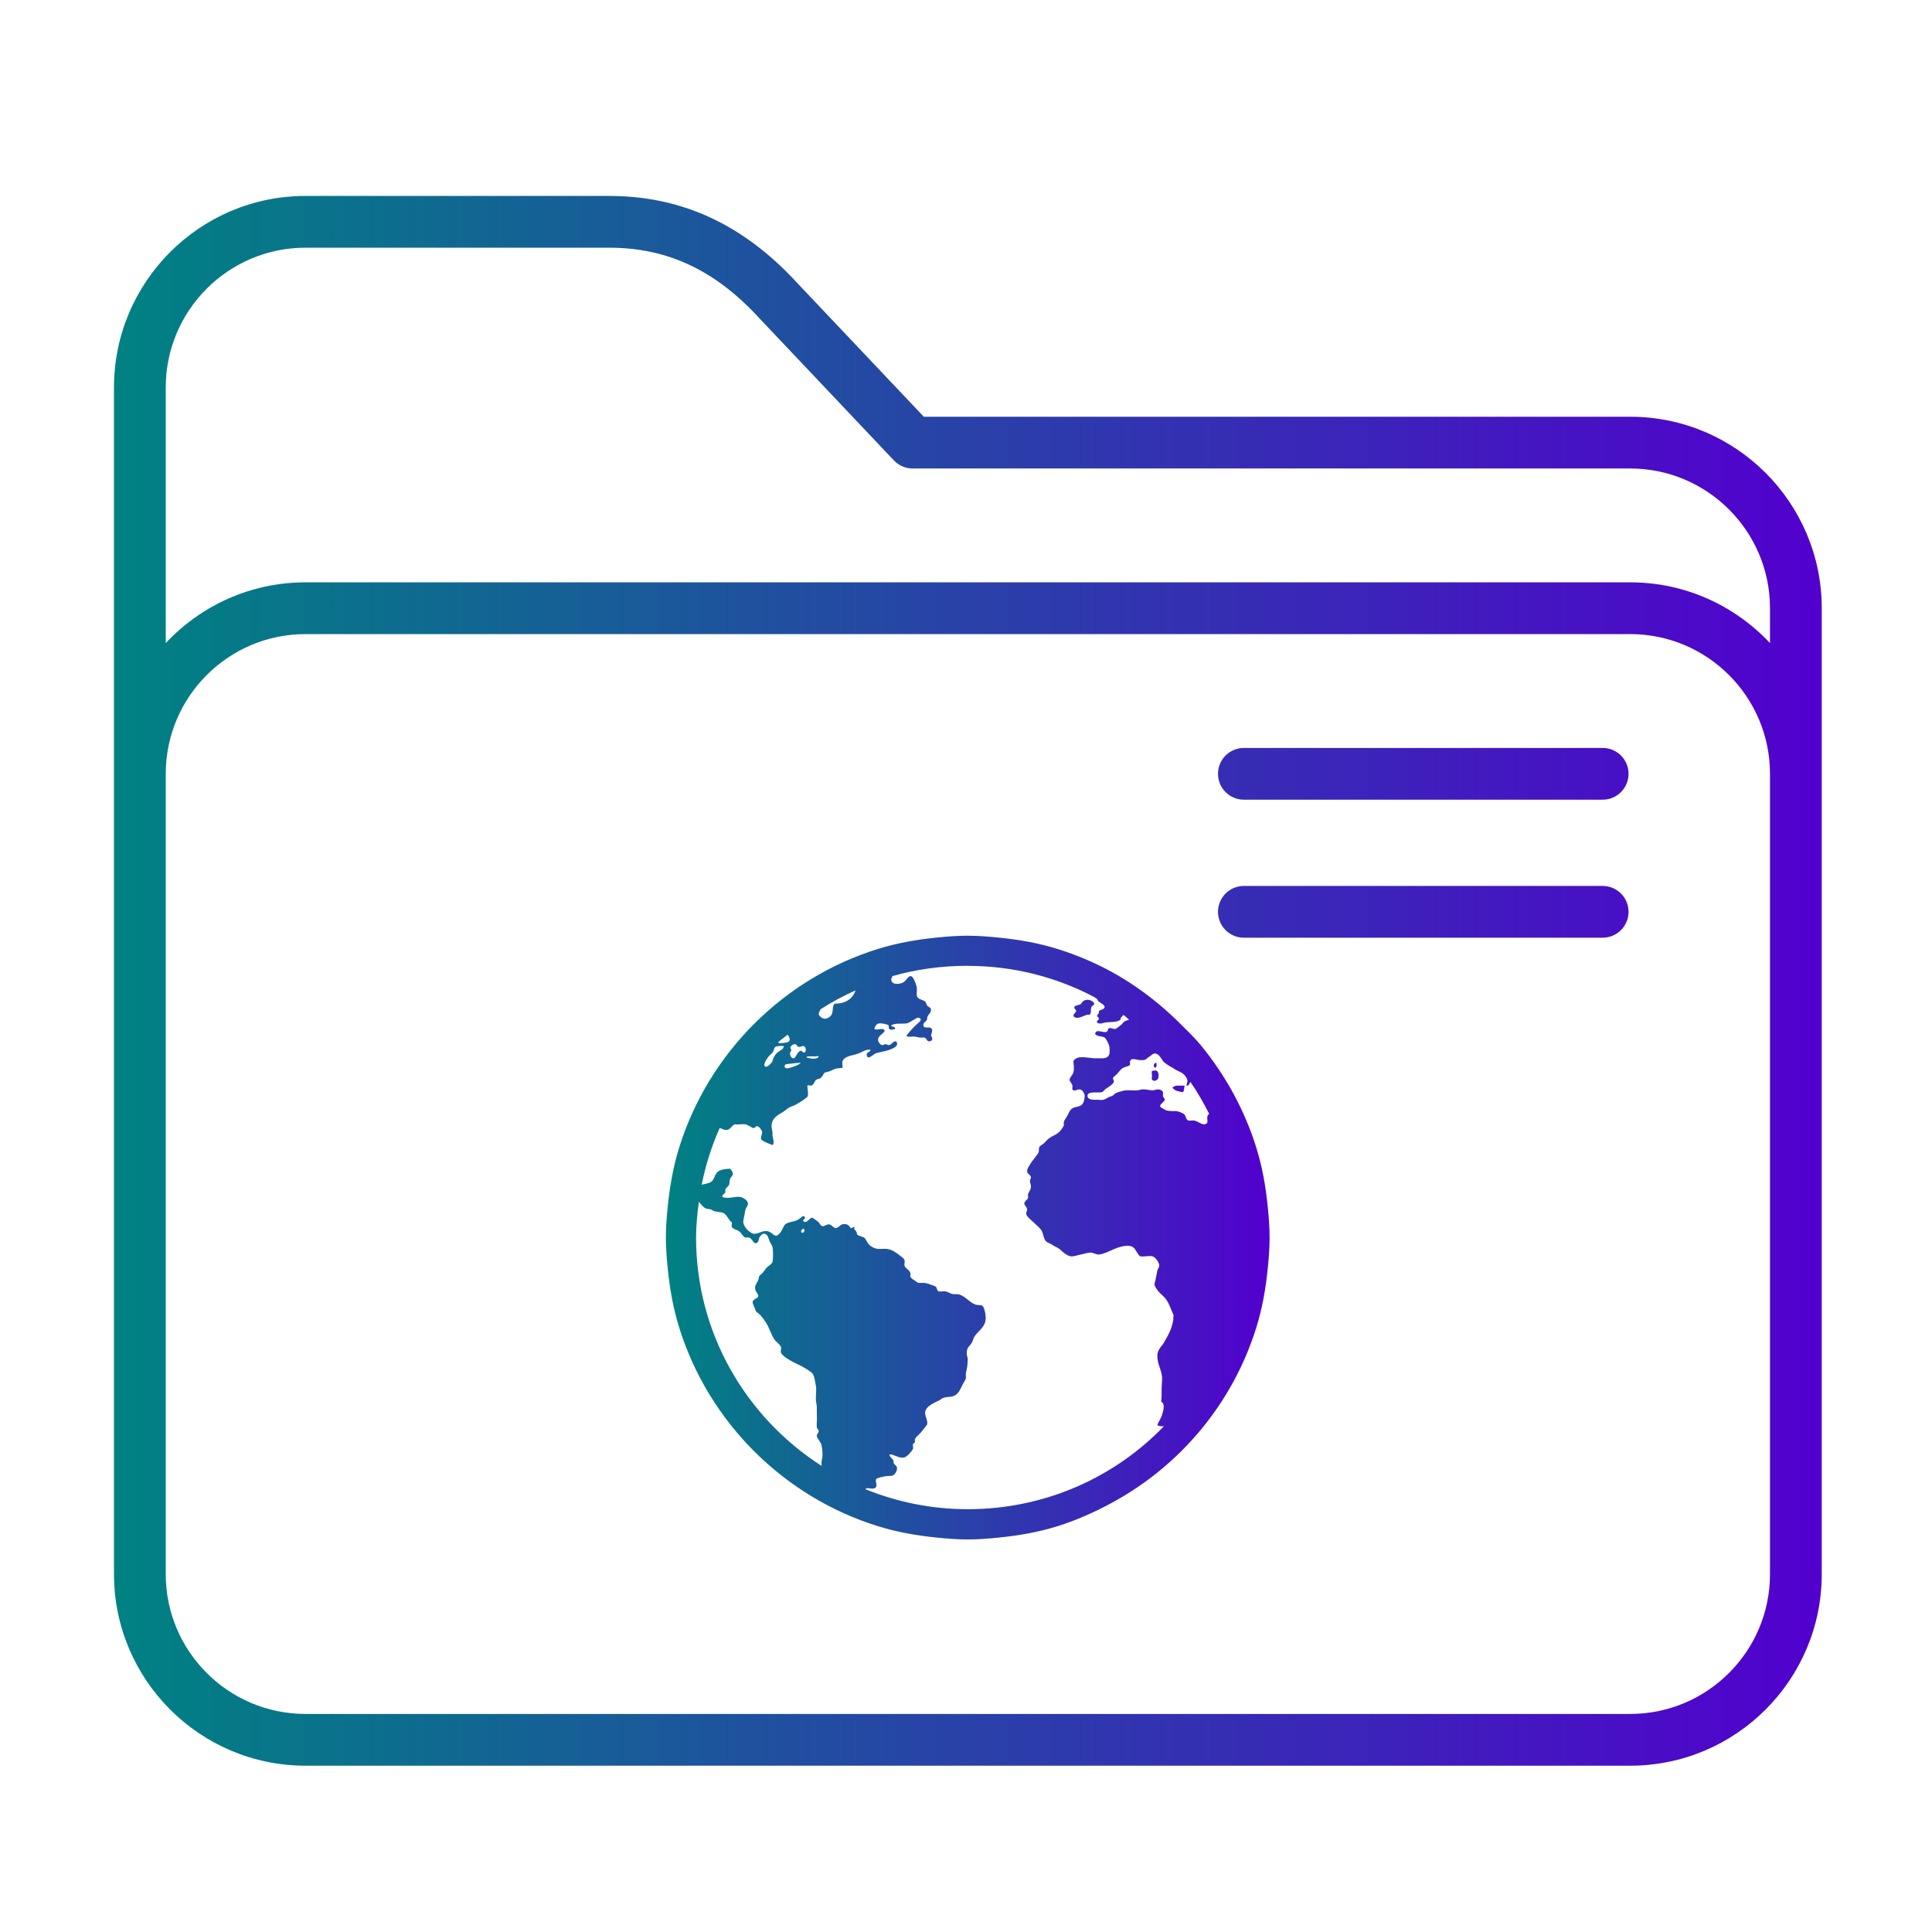
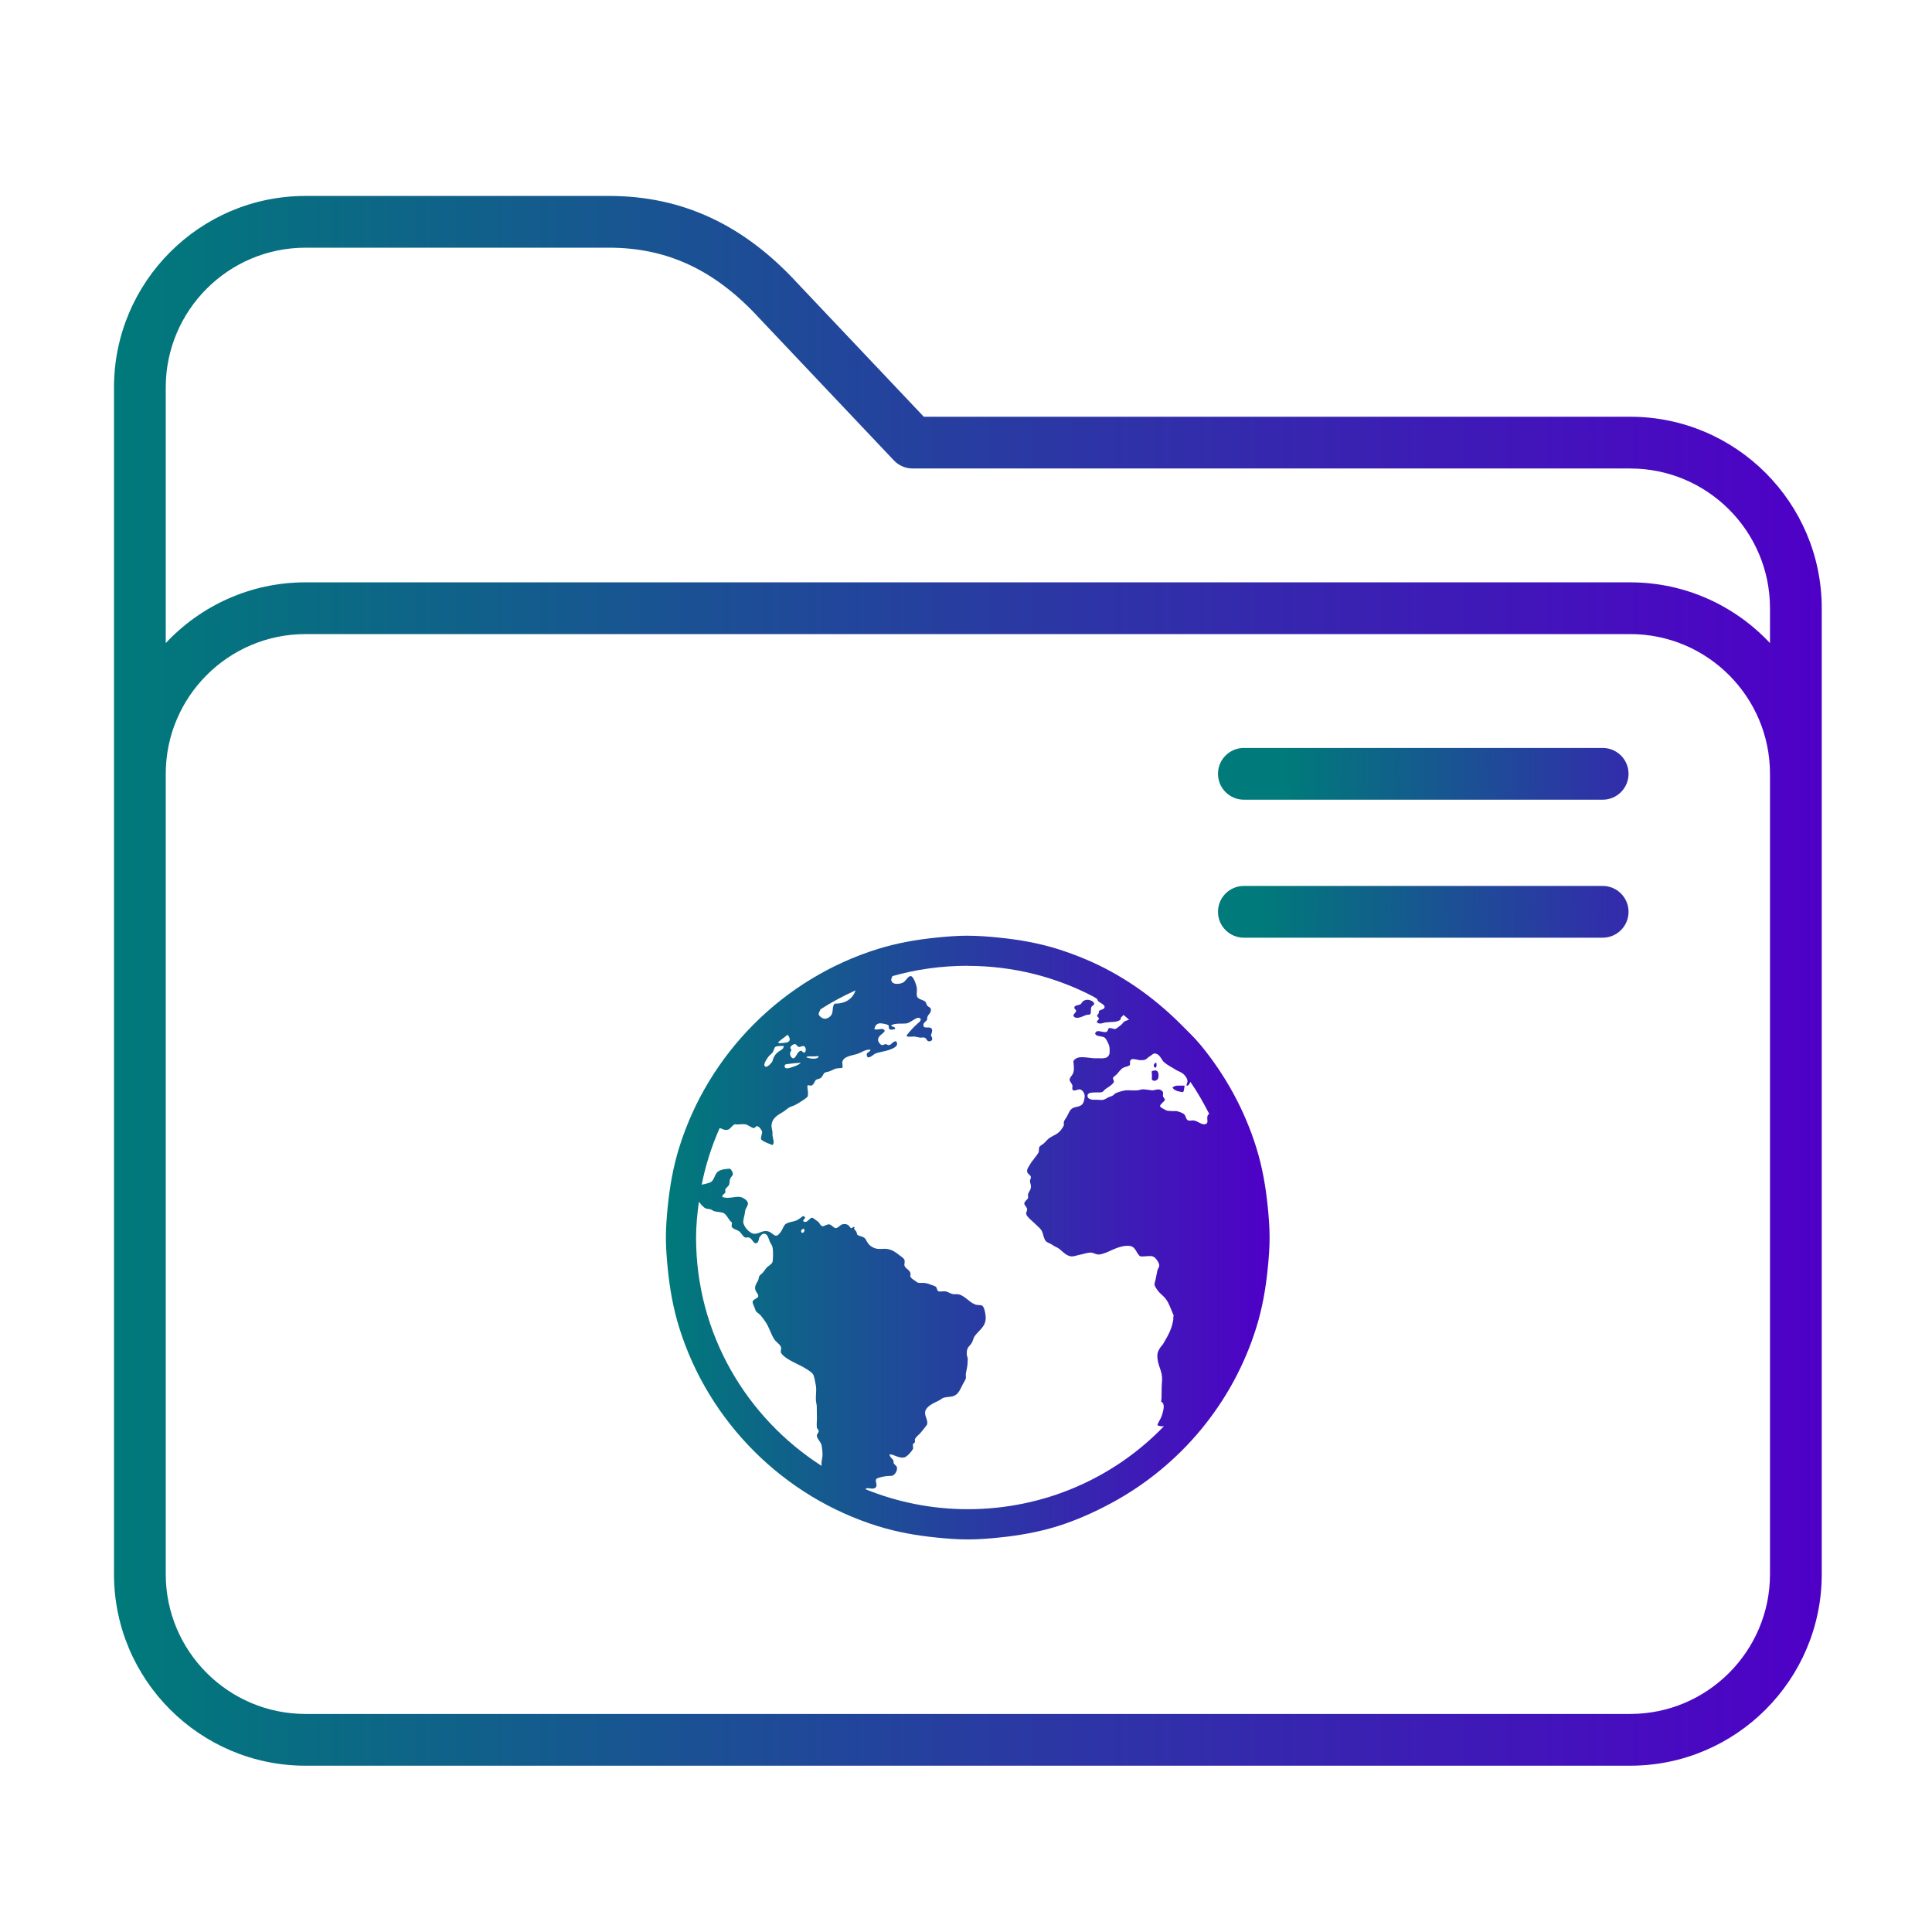
<svg xmlns="http://www.w3.org/2000/svg" xmlns:xlink="http://www.w3.org/1999/xlink" id="svg12" version="1.1" viewBox="0 0 64 64">
  <defs id="defs3051">
-     <linearGradient id="linearGradient844">
-       <stop style="stop-color:#008282;stop-opacity:1" offset="0" id="stop840" />
-       <stop style="stop-color:#5200ce;stop-opacity:1" offset="1" id="stop842" />
+     <linearGradient id="linearGradient845">
+       <stop style="stop-color:#007a7a;stop-opacity:1" offset="0" id="stop841" />
+       <stop style="stop-color:#4f00c7;stop-opacity:1" offset="1" id="stop843" />
    </linearGradient>
    <style id="current-color-scheme" type="text/css">
      .ColorScheme-Text {
        color:#31363b;
      }
      .ColorScheme-Background {
        color:#eff0f1;
      }
      .ColorScheme-Highlight {
        color:#3daee9;
      }
      .ColorScheme-ViewText {
        color:#31363b;
      }
      .ColorScheme-ViewBackground {
        color:#fcfcfc;
      }
      .ColorScheme-ViewHover {
        color:#93cee9;
      }
      .ColorScheme-ViewFocus{
        color:#3daee9;
      }
      .ColorScheme-ButtonText {
        color:#31363b;
      }
      .ColorScheme-ButtonBackground {
        color:#eff0f1;
      }
      .ColorScheme-ButtonHover {
        color:#93cee9;
      }
      .ColorScheme-ButtonFocus{
        color:#3daee9;
      }
      </style>
-     <linearGradient xlink:href="#linearGradient844" id="linearGradient850" x1="0" y1="247.5" x2="495" y2="247.5" gradientUnits="userSpaceOnUse" />
-     <linearGradient xlink:href="#linearGradient844" id="linearGradient858" x1="22.058" y1="40.996" x2="42.058" y2="40.996" gradientUnits="userSpaceOnUse" />
+     <linearGradient xlink:href="#linearGradient845" id="linearGradient850" x1="0" y1="247.5" x2="495" y2="247.5" gradientUnits="userSpaceOnUse" />
+     <linearGradient xlink:href="#linearGradient845" id="linearGradient858" x1="22.058" y1="40.996" x2="42.058" y2="40.996" gradientUnits="userSpaceOnUse" />
+     <linearGradient xlink:href="#linearGradient845" id="linearGradient847" gradientUnits="userSpaceOnUse" x1="340.616" y1="248.951" x2="495" y2="247.5" />
+     <linearGradient xlink:href="#linearGradient845" id="linearGradient849" gradientUnits="userSpaceOnUse" x1="332.935" y1="251.458" x2="495" y2="247.5" />
  </defs>
-   <g id="g8" transform="matrix(0.1142857,0,0,0.1142857,3.776214,4.205224)" style="fill-opacity:1;fill:url(#linearGradient850)">
-     <path d="M 439.5,84 H 234.729 L 198.09,45.279 C 182.464,28.269 164.607,20 143.5,20 h -88 C 24.897,20 0,44.897 0,75.5 v 344 C 0,450.103 24.897,475 55.5,475 h 384 c 30.603,0 55.5,-24.897 55.5,-55.5 v -280 C 495,108.897 470.103,84 439.5,84 Z M 480,419.5 c 0,22.332 -18.168,40.5 -40.5,40.5 H 55.5 C 33.168,460 15,441.832 15,419.5 v -232 C 15,165.168 33.168,147 55.5,147 h 384 c 22.332,0 40.5,18.168 40.5,40.5 z M 439.5,132 H 55.5 C 39.536,132 25.135,138.784 15,149.61 V 75.5 C 15,53.168 33.168,35 55.5,35 h 88 c 16.92,0 30.768,6.503 43.579,20.465 0.026,0.028 0.052,0.057 0.079,0.084 l 38.895,41.105 C 227.469,98.151 229.439,99 231.5,99 h 208 c 22.332,0 40.5,18.168 40.5,40.5 v 10.11 C 469.865,138.784 455.464,132 439.5,132 Z" id="path2" style="fill-opacity:1;fill:url(#linearGradient850)" />
-     <path d="m 431.5,180 h -104 c -4.142,0 -7.5,3.357 -7.5,7.5 0,4.143 3.358,7.5 7.5,7.5 h 104 c 4.142,0 7.5,-3.357 7.5,-7.5 0,-4.143 -3.358,-7.5 -7.5,-7.5 z" id="path4-3" style="fill:url(#linearGradient850);fill-opacity:1" />
-     <path d="m 431.5,220 h -104 c -4.142,0 -7.5,3.357 -7.5,7.5 0,4.143 3.358,7.5 7.5,7.5 h 104 c 4.142,0 7.5,-3.357 7.5,-7.5 0,-4.143 -3.358,-7.5 -7.5,-7.5 z" id="path6-6" style="fill:url(#linearGradient850);fill-opacity:1" />
+   <g id="g8" transform="matrix(0.1142857,0,0,0.1142857,3.776214,4.205224)" style="fill:url(#linearGradient850);fill-opacity:1">
+     <path d="M 439.5,84 H 234.729 L 198.09,45.279 C 182.464,28.269 164.607,20 143.5,20 h -88 C 24.897,20 0,44.897 0,75.5 v 344 C 0,450.103 24.897,475 55.5,475 h 384 c 30.603,0 55.5,-24.897 55.5,-55.5 v -280 C 495,108.897 470.103,84 439.5,84 Z M 480,419.5 c 0,22.332 -18.168,40.5 -40.5,40.5 H 55.5 C 33.168,460 15,441.832 15,419.5 v -232 C 15,165.168 33.168,147 55.5,147 h 384 c 22.332,0 40.5,18.168 40.5,40.5 z M 439.5,132 H 55.5 C 39.536,132 25.135,138.784 15,149.61 V 75.5 C 15,53.168 33.168,35 55.5,35 h 88 c 16.92,0 30.768,6.503 43.579,20.465 0.026,0.028 0.052,0.057 0.079,0.084 l 38.895,41.105 C 227.469,98.151 229.439,99 231.5,99 h 208 c 22.332,0 40.5,18.168 40.5,40.5 v 10.11 C 469.865,138.784 455.464,132 439.5,132 Z" id="path2" style="fill:url(#linearGradient850);fill-opacity:1" />
+     <path d="m 431.5,180 h -104 c -4.142,0 -7.5,3.357 -7.5,7.5 0,4.143 3.358,7.5 7.5,7.5 h 104 c 4.142,0 7.5,-3.357 7.5,-7.5 0,-4.143 -3.358,-7.5 -7.5,-7.5 z" id="path4-3" style="fill:url(#linearGradient847);fill-opacity:1" />
+     <path d="m 431.5,220 h -104 c -4.142,0 -7.5,3.357 -7.5,7.5 0,4.143 3.358,7.5 7.5,7.5 h 104 c 4.142,0 7.5,-3.357 7.5,-7.5 0,-4.143 -3.358,-7.5 -7.5,-7.5 z" id="path6-6" style="fill:url(#linearGradient849);fill-opacity:1" />
  </g>
  <path style="color:#eff0f1;fill:url(#linearGradient858);fill-opacity:1.0;stroke:none" d="m 32.058,30.996 c -0.346,0 -0.694,0.028 -1.031,0.062 -0.674,0.068 -1.31,0.181 -1.938,0.375 -3.135,0.971 -5.623,3.459 -6.594,6.594 -0.194,0.627 -0.307,1.264 -0.375,1.938 -0.034,0.337 -0.062,0.685 -0.062,1.031 0,0.346 0.029,0.694 0.062,1.031 0.068,0.674 0.181,1.31 0.375,1.938 0.971,3.135 3.459,5.623 6.594,6.594 0.627,0.194 1.264,0.307 1.938,0.375 0.337,0.034 0.685,0.062 1.031,0.062 0.346,0 0.694,-0.028 1.031,-0.062 0.674,-0.068 1.31,-0.181 1.938,-0.375 0.626,-0.195 1.246,-0.473 1.812,-0.781 2.267,-1.229 4.004,-3.304 4.781,-5.812 0.194,-0.627 0.307,-1.264 0.375,-1.938 0.034,-0.337 0.062,-0.685 0.062,-1.031 0,-0.345 -0.028,-0.695 -0.062,-1.031 -0.068,-0.674 -0.181,-1.31 -0.375,-1.938 -0.388,-1.254 -1.03,-2.419 -1.844,-3.406 -0.204,-0.247 -0.43,-0.461 -0.656,-0.688 -0.904,-0.904 -1.959,-1.652 -3.156,-2.156 -0.299,-0.127 -0.624,-0.246 -0.938,-0.344 -0.627,-0.194 -1.264,-0.307 -1.938,-0.375 -0.337,-0.034 -0.685,-0.062 -1.031,-0.062 z m 0,1 c 1.513,0 2.936,0.371 4.188,1.031 0.033,0.017 0.061,0.045 0.094,0.062 0.025,0.034 0.018,0.069 0.062,0.094 0.033,0.018 0.063,0.046 0.094,0.062 0.053,0.029 0.105,0.074 0.094,0.125 -0.015,0.074 -0.137,0.07 -0.188,0.125 0.007,0.105 -0.035,0.085 -0.062,0.156 0.016,0.045 0.055,0.039 0.062,0.094 -0.009,0.058 -0.084,0.065 -0.062,0.125 0.098,0.076 0.189,0.013 0.281,0 0.204,-0.025 0.375,0.004 0.5,-0.094 -0.013,-0.078 0.061,-0.1 0.094,-0.156 0.066,0.047 0.122,0.108 0.188,0.156 -0.038,0.016 -0.122,0.041 -0.156,0.062 -0.051,0.035 -0.067,0.087 -0.125,0.125 -0.042,0.029 -0.144,0.125 -0.188,0.125 -0.053,0 -0.149,-0.044 -0.188,-0.031 -0.055,0.016 -0.032,0.103 -0.094,0.125 -0.12,0.044 -0.333,-0.117 -0.375,0.062 0.051,0.104 0.222,0.069 0.312,0.125 0.056,0.036 0.142,0.219 0.156,0.281 0.015,0.051 0.022,0.227 0,0.281 -0.056,0.145 -0.208,0.129 -0.375,0.125 -0.045,0 -0.083,0.004 -0.125,0 -0.282,-0.018 -0.56,-0.108 -0.688,0.094 0.009,0.154 0.035,0.24 0,0.375 -0.025,0.098 -0.13,0.165 -0.125,0.25 0.002,0.044 0.083,0.128 0.094,0.188 0.007,0.033 -0.015,0.096 0,0.125 0.047,0.089 0.166,-0.015 0.25,0 0.08,0.013 0.156,0.13 0.156,0.219 0,0.064 -0.022,0.188 -0.062,0.25 -0.08,0.12 -0.229,0.091 -0.344,0.156 -0.095,0.054 -0.131,0.187 -0.188,0.281 -0.06,0.102 -0.117,0.136 -0.094,0.281 -0.082,0.162 -0.175,0.266 -0.344,0.344 -0.049,0.022 -0.111,0.061 -0.156,0.094 -0.036,0.025 -0.074,0.067 -0.125,0.125 -0.064,0.071 -0.153,0.102 -0.188,0.156 -0.025,0.042 -0.004,0.131 -0.031,0.188 -0.04,0.076 -0.105,0.142 -0.156,0.219 -0.024,0.036 -0.068,0.078 -0.094,0.125 -0.058,0.105 -0.136,0.189 -0.125,0.281 0.009,0.089 0.12,0.109 0.125,0.188 0.005,0.044 -0.033,0.078 -0.031,0.125 0.002,0.069 0.026,0.102 0.031,0.156 0.013,0.135 -0.068,0.189 -0.094,0.281 -0.013,0.044 0.011,0.09 0,0.125 -0.022,0.067 -0.123,0.108 -0.125,0.188 -0.002,0.056 0.088,0.108 0.094,0.188 0.004,0.054 -0.042,0.105 -0.031,0.156 0.02,0.098 0.205,0.236 0.281,0.312 0.104,0.104 0.205,0.172 0.25,0.281 0.038,0.093 0.054,0.243 0.125,0.312 0.053,0.051 0.151,0.072 0.219,0.125 0.064,0.049 0.151,0.072 0.219,0.125 0.111,0.087 0.261,0.263 0.438,0.25 0.093,-0.007 0.178,-0.044 0.281,-0.062 0.107,-0.018 0.235,-0.073 0.344,-0.062 0.084,0.009 0.163,0.068 0.25,0.062 0.091,-0.005 0.209,-0.048 0.312,-0.094 0.18,-0.078 0.457,-0.226 0.719,-0.188 0.2,0.029 0.204,0.255 0.344,0.344 0.16,0.015 0.279,-0.031 0.406,0 0.096,0.024 0.21,0.205 0.219,0.281 0.009,0.078 -0.052,0.138 -0.062,0.188 -0.025,0.105 -0.044,0.245 -0.062,0.312 -0.015,0.053 -0.033,0.104 -0.031,0.156 0,0.047 0.076,0.157 0.125,0.219 0.06,0.076 0.146,0.135 0.219,0.219 0.133,0.153 0.189,0.361 0.281,0.562 0.024,0.051 -0.022,0.061 0,0.125 -0.04,0.305 -0.144,0.506 -0.344,0.844 -0.095,0.109 -0.189,0.239 -0.188,0.375 -0.007,0.327 0.171,0.496 0.156,0.812 -0.033,0.425 0.002,0.492 -0.031,0.719 0.144,0.073 0.073,0.287 0.031,0.438 -0.062,0.18 -0.122,0.224 -0.156,0.344 0.075,0.032 0.137,0.04 0.219,0.031 -1.637,1.702 -3.951,2.75 -6.5,2.75 -1.193,0 -2.333,-0.235 -3.375,-0.656 -0.004,-0.001 0.004,-0.03 0,-0.031 0.095,-0.04 0.275,0.07 0.344,-0.062 0.035,-0.064 -0.045,-0.186 0,-0.25 0.033,-0.044 0.245,-0.083 0.312,-0.094 0.096,-0.016 0.195,0.003 0.25,-0.031 0.06,-0.038 0.136,-0.137 0.125,-0.25 -0.005,-0.053 -0.052,-0.078 -0.094,-0.125 -0.035,-0.04 -0.008,-0.089 -0.031,-0.125 -0.044,-0.064 -0.107,-0.095 -0.125,-0.188 0.131,-0.025 0.311,0.146 0.5,0.094 0.089,-0.025 0.239,-0.198 0.281,-0.281 0.013,-0.025 -0.015,-0.125 0,-0.156 0.016,-0.035 0.057,-0.044 0.062,-0.062 0.013,-0.049 -0.011,-0.063 0,-0.094 0.033,-0.093 0.133,-0.151 0.188,-0.219 0.042,-0.051 0.087,-0.104 0.125,-0.156 0.044,-0.056 0.065,-0.076 0.094,-0.125 0.027,-0.165 -0.102,-0.292 -0.062,-0.438 0.044,-0.164 0.279,-0.269 0.438,-0.344 0.054,-0.025 0.111,-0.077 0.156,-0.094 0.109,-0.038 0.242,-0.026 0.344,-0.062 0.171,-0.062 0.229,-0.25 0.312,-0.406 0.04,-0.073 0.086,-0.135 0.094,-0.188 0.007,-0.047 -0.009,-0.102 0,-0.156 0.009,-0.054 0.017,-0.096 0.031,-0.156 0.02,-0.078 0.031,-0.225 0.031,-0.312 0,-0.073 -0.029,-0.091 -0.031,-0.156 -0.013,-0.236 0.069,-0.246 0.156,-0.375 0.044,-0.064 0.063,-0.173 0.094,-0.219 0.147,-0.218 0.393,-0.325 0.375,-0.656 -0.007,-0.109 -0.045,-0.34 -0.125,-0.375 -0.045,-0.02 -0.151,-0.006 -0.219,-0.031 -0.215,-0.08 -0.37,-0.326 -0.594,-0.344 -0.047,-0.002 -0.072,0.002 -0.125,0 -0.087,-0.002 -0.183,-0.083 -0.281,-0.094 -0.062,-0.007 -0.182,0.018 -0.219,0 -0.056,-0.027 -0.048,-0.125 -0.094,-0.156 -0.036,-0.025 -0.1,-0.043 -0.156,-0.062 -0.089,-0.035 -0.146,-0.055 -0.25,-0.062 -0.033,-0.002 -0.12,0.005 -0.156,0 -0.056,-0.009 -0.104,-0.061 -0.156,-0.094 -0.065,-0.04 -0.098,-0.069 -0.125,-0.125 0.06,-0.196 -0.147,-0.229 -0.188,-0.344 -0.018,-0.053 0.018,-0.14 0,-0.188 -0.024,-0.067 -0.082,-0.1 -0.156,-0.156 -0.131,-0.102 -0.25,-0.195 -0.438,-0.219 -0.084,-0.009 -0.181,0.007 -0.281,0 -0.105,-0.007 -0.233,-0.065 -0.312,-0.156 -0.076,-0.089 -0.089,-0.177 -0.156,-0.219 -0.064,-0.04 -0.175,-0.052 -0.219,-0.094 -0.02,-0.018 -0.013,-0.052 -0.031,-0.094 -0.033,-0.066 -0.102,-0.076 -0.062,-0.156 -0.073,-0.036 -0.047,0.046 -0.125,0.031 -0.071,-0.1 -0.121,-0.156 -0.281,-0.125 -0.073,0.015 -0.133,0.123 -0.219,0.125 -0.071,0.002 -0.126,-0.112 -0.219,-0.125 -0.071,-0.009 -0.17,0.073 -0.219,0.062 -0.078,-0.015 -0.085,-0.109 -0.156,-0.156 -0.053,-0.035 -0.158,-0.127 -0.188,-0.125 -0.091,0.002 -0.156,0.192 -0.281,0.125 -0.062,-0.078 0.104,-0.084 0.031,-0.156 -0.054,-0.054 -0.081,0.002 -0.125,0.031 -0.051,0.035 -0.1,0.074 -0.156,0.094 -0.125,0.047 -0.214,0.043 -0.312,0.094 -0.091,0.047 -0.104,0.126 -0.156,0.219 -0.042,0.076 -0.124,0.184 -0.188,0.188 -0.076,0.005 -0.15,-0.096 -0.219,-0.125 -0.209,-0.091 -0.327,0.061 -0.5,0.062 -0.16,0.002 -0.382,-0.255 -0.375,-0.406 0.005,-0.093 0.052,-0.229 0.062,-0.344 0.009,-0.091 0.092,-0.166 0.094,-0.25 0.002,-0.111 -0.177,-0.206 -0.25,-0.219 -0.171,-0.031 -0.399,0.076 -0.594,0 -0.036,-0.062 0.072,-0.096 0.094,-0.156 0.013,-0.035 -0.013,-0.056 0,-0.094 0.022,-0.058 0.098,-0.094 0.125,-0.156 0.02,-0.047 0.011,-0.129 0.031,-0.188 0.024,-0.066 0.088,-0.109 0.094,-0.156 0.007,-0.062 -0.045,-0.148 -0.094,-0.188 -0.151,0.009 -0.256,0.023 -0.344,0.062 -0.196,0.089 -0.146,0.344 -0.344,0.406 -0.067,0.022 -0.174,0.05 -0.25,0.062 0.129,-0.654 0.331,-1.28 0.594,-1.875 0.069,0.013 0.128,0.057 0.188,0.062 0.167,0.013 0.174,-0.115 0.312,-0.188 0.142,0.02 0.215,-0.015 0.344,0 0.087,0.009 0.212,0.12 0.281,0.125 0.058,0.002 0.07,-0.072 0.125,-0.062 0.054,0.009 0.147,0.122 0.156,0.188 0.009,0.082 -0.055,0.159 -0.031,0.25 0.086,0.087 0.253,0.137 0.375,0.188 0.08,-0.066 0.013,-0.218 0,-0.312 -0.002,-0.042 0.005,-0.087 0,-0.125 -0.009,-0.065 -0.031,-0.131 -0.031,-0.188 0,-0.26 0.2,-0.367 0.375,-0.469 0.074,-0.044 0.153,-0.124 0.219,-0.156 0.093,-0.045 0.142,-0.05 0.219,-0.094 0.138,-0.078 0.268,-0.161 0.375,-0.25 0.049,-0.118 -0.005,-0.259 0,-0.375 0.049,-0.031 0.072,0.005 0.125,0 0.084,-0.018 0.109,-0.14 0.156,-0.188 0.027,-0.027 0.123,-0.035 0.156,-0.062 0.084,-0.066 0.084,-0.158 0.156,-0.188 0.025,-0.009 0.085,-0.02 0.125,-0.031 0.055,-0.015 0.131,-0.063 0.219,-0.094 0.056,-0.02 0.197,-0.009 0.219,-0.031 0.027,-0.027 -0.007,-0.146 0,-0.188 0.044,-0.205 0.348,-0.212 0.531,-0.281 0.127,-0.049 0.264,-0.152 0.406,-0.125 -0.027,0.098 -0.149,0.069 -0.125,0.188 0.031,0.165 0.223,-0.039 0.281,-0.062 0.111,-0.047 0.323,-0.072 0.469,-0.125 0.127,-0.045 0.339,-0.134 0.219,-0.281 -0.1,-0.007 -0.131,0.089 -0.219,0.125 -0.06,0.009 -0.074,-0.028 -0.125,-0.031 -0.049,-0.002 -0.076,0.04 -0.125,0.031 -0.049,-0.009 -0.118,-0.098 -0.125,-0.156 -0.02,-0.153 0.157,-0.2 0.219,-0.312 -0.042,-0.138 -0.227,-0.008 -0.344,-0.062 0.013,-0.082 0.06,-0.171 0.156,-0.188 0.078,-0.013 0.265,0.025 0.312,0.062 0.027,0.024 -0.011,0.087 0.031,0.125 0.047,0.042 0.126,0.009 0.188,0 0.022,-0.104 -0.143,-0.058 -0.125,-0.125 0.124,-0.08 0.349,-0.043 0.5,-0.062 0.087,-0.013 0.172,-0.083 0.25,-0.125 0.073,-0.042 0.142,-0.1 0.219,-0.031 0.022,0.074 -0.052,0.118 -0.094,0.156 -0.14,0.124 -0.266,0.263 -0.375,0.406 0.067,0.066 0.169,0.019 0.281,0.031 0.044,0.005 0.111,0.024 0.156,0.031 0.055,0.009 0.113,-0.009 0.156,0 0.076,0.018 0.08,0.125 0.156,0.125 0.124,0 0.133,-0.104 0.062,-0.188 0.022,-0.086 0.062,-0.159 0.031,-0.219 -0.056,-0.113 -0.27,0.019 -0.281,-0.125 -0.007,-0.091 0.092,-0.118 0.125,-0.188 -0.015,-0.174 0.143,-0.186 0.125,-0.344 -0.009,-0.066 -0.08,-0.063 -0.125,-0.125 -0.024,-0.033 -0.035,-0.101 -0.062,-0.125 -0.095,-0.08 -0.27,-0.066 -0.281,-0.219 -0.005,-0.091 0.013,-0.152 0,-0.25 -0.013,-0.093 -0.108,-0.357 -0.188,-0.375 -0.102,-0.022 -0.159,0.162 -0.281,0.219 -0.065,0.031 -0.183,0.044 -0.25,0.031 -0.044,-0.009 -0.12,-0.041 -0.125,-0.125 -0.005,-0.048 0.011,-0.065 0.031,-0.094 0.005,-0.007 -0.005,-0.024 0,-0.031 0.791,-0.227 1.636,-0.344 2.5,-0.344 z m -3.719,0.812 c -0.089,0.284 -0.346,0.446 -0.688,0.438 -0.084,0.08 -0.048,0.233 -0.094,0.344 -0.038,0.093 -0.157,0.164 -0.25,0.156 -0.067,-0.005 -0.188,-0.093 -0.188,-0.156 0,-0.052 0.05,-0.111 0.062,-0.156 0.368,-0.238 0.754,-0.442 1.156,-0.625 z m 7.656,0.312 c -0.034,0.006 -0.064,0.014 -0.094,0.031 -0.069,0.042 -0.072,0.105 -0.125,0.125 -0.074,0.027 -0.177,0.027 -0.188,0.094 -0.009,0.056 0.064,0.074 0.062,0.125 -0.027,0.067 -0.079,0.074 -0.094,0.156 0.093,0.151 0.323,0.002 0.438,-0.031 0.051,-0.015 0.098,0.008 0.125,-0.031 0.031,-0.049 0.008,-0.15 0.031,-0.219 0.025,-0.076 0.103,-0.058 0.094,-0.125 -0.007,-0.067 -0.137,-0.136 -0.25,-0.125 z m -9.906,1.156 c 0.067,0.08 0.122,0.197 0,0.25 -0.018,0.009 -0.238,0.04 -0.281,0.031 -0.013,-0.002 -0.019,-0.023 -0.031,-0.031 0.096,-0.093 0.213,-0.161 0.312,-0.25 z m 0.25,0.312 c 0.044,0.002 0.074,0.09 0.125,0.094 0.049,0.004 0.127,-0.04 0.156,-0.031 0.076,0.02 0.104,0.162 0.031,0.219 -0.06,0.007 -0.081,-0.072 -0.125,-0.062 -0.124,0.022 -0.157,0.257 -0.25,0.25 -0.087,-0.009 -0.152,-0.186 -0.062,-0.25 0.002,-0.055 -0.035,-0.07 -0.031,-0.125 0.027,-0.035 0.084,-0.099 0.156,-0.094 z m -0.406,0.062 c 0.025,0 0.022,-0.011 0.031,0 -0.013,0.096 -0.051,0.111 -0.125,0.156 -0.129,0.078 -0.208,0.177 -0.25,0.344 -0.013,0.049 -0.157,0.2 -0.219,0.188 -0.144,-0.031 0.061,-0.302 0.094,-0.344 0.036,-0.045 0.083,-0.074 0.125,-0.125 0.042,-0.051 0.054,-0.158 0.094,-0.188 0.044,-0.031 0.174,-0.035 0.25,-0.031 z m 12.312,0.25 c 0.144,-0.009 0.216,0.163 0.281,0.25 0.054,0.071 0.223,0.17 0.312,0.219 0.051,0.027 0.1,0.068 0.156,0.094 0.059,0.026 0.149,0.061 0.219,0.125 0.07,0.064 0.122,0.161 0.125,0.219 0.002,0.058 -0.04,0.102 -0.031,0.156 0.063,0.01 0.096,-0.054 0.125,-0.125 0.236,0.336 0.436,0.695 0.625,1.062 -0.038,0.024 -0.055,0.047 -0.062,0.094 -0.018,0.102 0.059,0.232 -0.094,0.25 -0.096,0.013 -0.211,-0.096 -0.344,-0.125 -0.054,-0.013 -0.144,0.015 -0.188,0 -0.1,-0.035 -0.071,-0.159 -0.156,-0.219 -0.049,-0.035 -0.172,-0.085 -0.25,-0.094 -0.049,-0.005 -0.074,0.007 -0.125,0 -0.062,-0.007 -0.168,-3.5e-4 -0.219,-0.031 -0.049,-0.031 -0.175,-0.083 -0.188,-0.125 -0.02,-0.067 0.153,-0.162 0.156,-0.219 0.004,-0.044 -0.053,-0.06 -0.062,-0.125 -0.007,-0.04 0.009,-0.1 0,-0.125 -0.013,-0.047 -0.082,-0.092 -0.156,-0.094 -0.066,0 -0.131,0.031 -0.188,0.031 -0.08,0.002 -0.244,-0.04 -0.344,-0.031 -0.06,0.005 -0.1,0.028 -0.156,0.031 -0.158,0.013 -0.251,-0.009 -0.375,0 -0.089,0.005 -0.26,0.056 -0.344,0.094 -0.042,0.02 -0.07,0.067 -0.125,0.094 -0.025,0.013 -0.061,0.017 -0.094,0.031 -0.051,0.024 -0.138,0.081 -0.188,0.094 -0.071,0.018 -0.152,-0.005 -0.281,0 -0.093,0.005 -0.248,-0.014 -0.25,-0.125 -0.002,-0.169 0.309,-0.096 0.469,-0.125 0.06,-0.013 0.084,-0.083 0.156,-0.125 0.035,-0.02 0.061,-0.041 0.094,-0.062 0.054,-0.038 0.147,-0.113 0.156,-0.156 0.007,-0.04 -0.037,-0.096 -0.031,-0.125 0.007,-0.038 0.076,-0.076 0.125,-0.125 0.076,-0.076 0.124,-0.17 0.219,-0.219 0.064,-0.035 0.19,-0.043 0.219,-0.094 0.007,-0.058 -0.002,-0.072 0,-0.125 0.04,-0.036 0.03,-0.055 0.062,-0.062 0.098,-0.022 0.198,0.037 0.312,0.031 0.049,-0.002 0.104,0.004 0.156,-0.031 0.044,-0.029 0.081,-0.072 0.125,-0.094 0.047,-0.025 0.098,-0.09 0.156,-0.094 z m -11.469,0.094 c 0.024,-0.004 0.065,0.003 0.094,0 0.042,-0.002 0.08,0 0.125,0 0.045,0 0.107,-0.018 0.125,0 -0.029,0.12 -0.312,0.075 -0.406,0.031 0.002,-0.023 0.038,-0.027 0.062,-0.031 z m -0.344,0.219 c 0.031,0 0.061,-0.013 0.094,0 -0.084,0.071 -0.198,0.111 -0.344,0.156 -0.069,0.022 -0.175,0.045 -0.188,-0.031 -0.015,-0.095 0.063,-0.085 0.125,-0.094 0.08,-0.009 0.22,-0.029 0.312,-0.031 z m 11.844,0 c -0.06,0.02 -0.089,0.14 0,0.156 0.042,-0.025 0.042,-0.08 0.031,-0.156 -0.024,-0.025 -0.013,-0.007 -0.031,0 z m -0.031,0.25 c -0.029,0.009 -0.063,-0.002 -0.094,0.031 0.002,0.102 0.02,0.161 0,0.25 0.058,0.113 0.19,0.045 0.219,-0.031 0.035,-0.189 -0.038,-0.274 -0.125,-0.25 z m 0.781,0.5 c -0.08,-0.004 -0.14,0.025 -0.188,0.062 0.067,0.109 0.193,0.129 0.344,0.156 0.054,-0.04 0.037,-0.15 0.062,-0.219 -0.066,0 -0.108,0.004 -0.188,0 z m -15.875,3.844 c 0.064,0.081 0.133,0.176 0.219,0.219 0.045,0.024 0.098,0.019 0.156,0.031 0.047,0.009 0.08,0.048 0.125,0.062 0.096,0.033 0.236,0.028 0.312,0.062 0.116,0.051 0.181,0.254 0.281,0.312 0.005,0.058 -0.018,0.113 0,0.156 0.047,0.064 0.142,0.083 0.219,0.125 0.093,0.051 0.131,0.179 0.219,0.219 0.031,0.013 0.078,-0.015 0.125,0 0.12,0.036 0.146,0.218 0.25,0.188 0.067,-0.02 0.083,-0.122 0.094,-0.188 0.045,-0.049 0.085,-0.125 0.156,-0.125 0.113,-0.002 0.146,0.139 0.188,0.25 0.024,0.062 0.077,0.122 0.094,0.188 0.027,0.113 0.024,0.433 0,0.5 -0.029,0.084 -0.15,0.128 -0.219,0.219 -0.033,0.044 -0.068,0.096 -0.094,0.125 -0.044,0.054 -0.092,0.076 -0.125,0.125 -0.018,0.027 -0.015,0.087 -0.031,0.125 -0.055,0.116 -0.139,0.204 -0.094,0.344 0.018,0.056 0.094,0.12 0.094,0.188 0,0.08 -0.175,0.1 -0.188,0.188 -0.009,0.064 0.074,0.196 0.094,0.281 0.015,0.064 0.118,0.114 0.156,0.156 0.064,0.071 0.129,0.159 0.188,0.25 0.115,0.176 0.169,0.39 0.281,0.562 0.06,0.089 0.179,0.155 0.219,0.25 0.02,0.047 -0.018,0.144 0,0.188 0.065,0.147 0.384,0.302 0.531,0.375 0.069,0.035 0.124,0.057 0.188,0.094 0.096,0.055 0.295,0.165 0.344,0.25 0.044,0.076 0.072,0.253 0.094,0.375 0.027,0.16 -0.007,0.296 0,0.469 0.005,0.095 0.031,0.155 0.031,0.25 0,0.033 0.002,0.092 0,0.125 -0.002,0.113 0.009,0.229 0,0.344 -0.005,0.062 -0.004,0.135 0,0.188 0.005,0.056 0.059,0.076 0.062,0.125 0.004,0.053 -0.068,0.114 -0.062,0.156 0.013,0.115 0.134,0.207 0.156,0.312 0.018,0.084 0.042,0.275 0.031,0.375 -0.007,0.053 -0.024,0.129 -0.031,0.188 -0.005,0.045 0.007,0.083 0,0.125 -2.492,-1.601 -4.156,-4.381 -4.156,-7.562 0,-0.408 0.041,-0.794 0.094,-1.188 z m 3.438,0.906 c 0.087,-0.04 0.071,0.114 0,0.125 -0.067,0.009 -0.065,-0.094 0,-0.125 z" class="ColorScheme-Background" id="path12" />
</svg>
